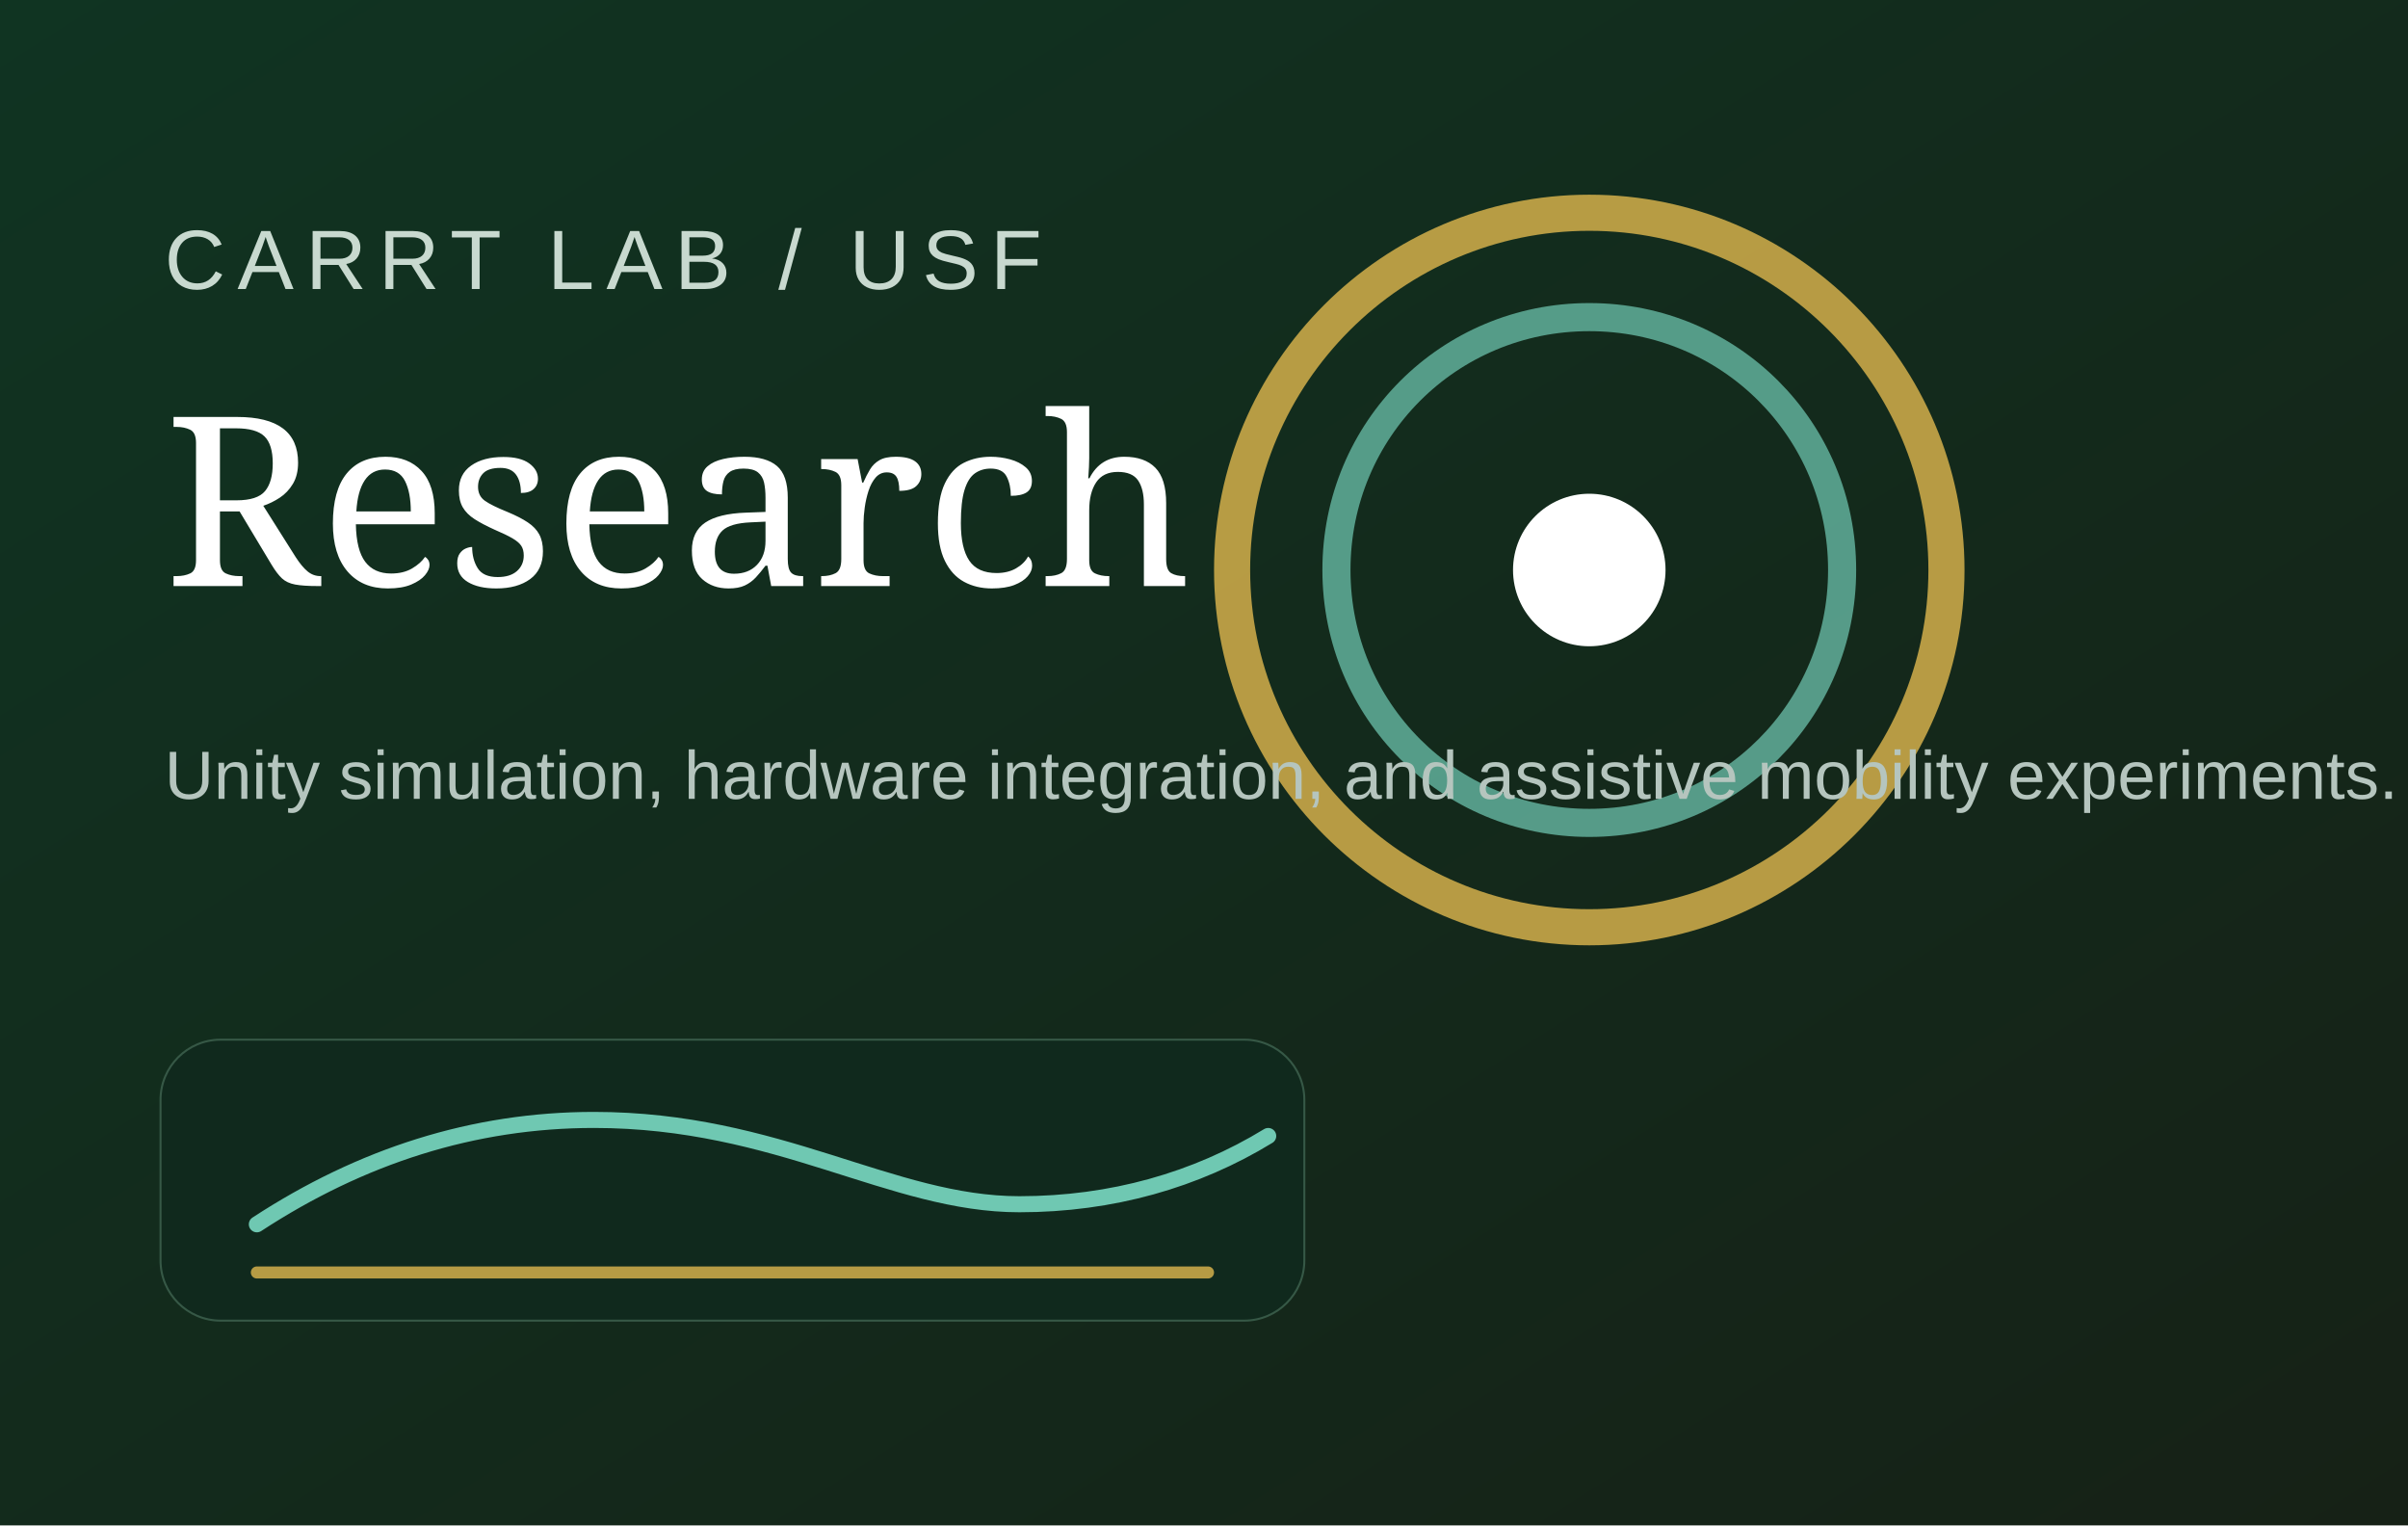
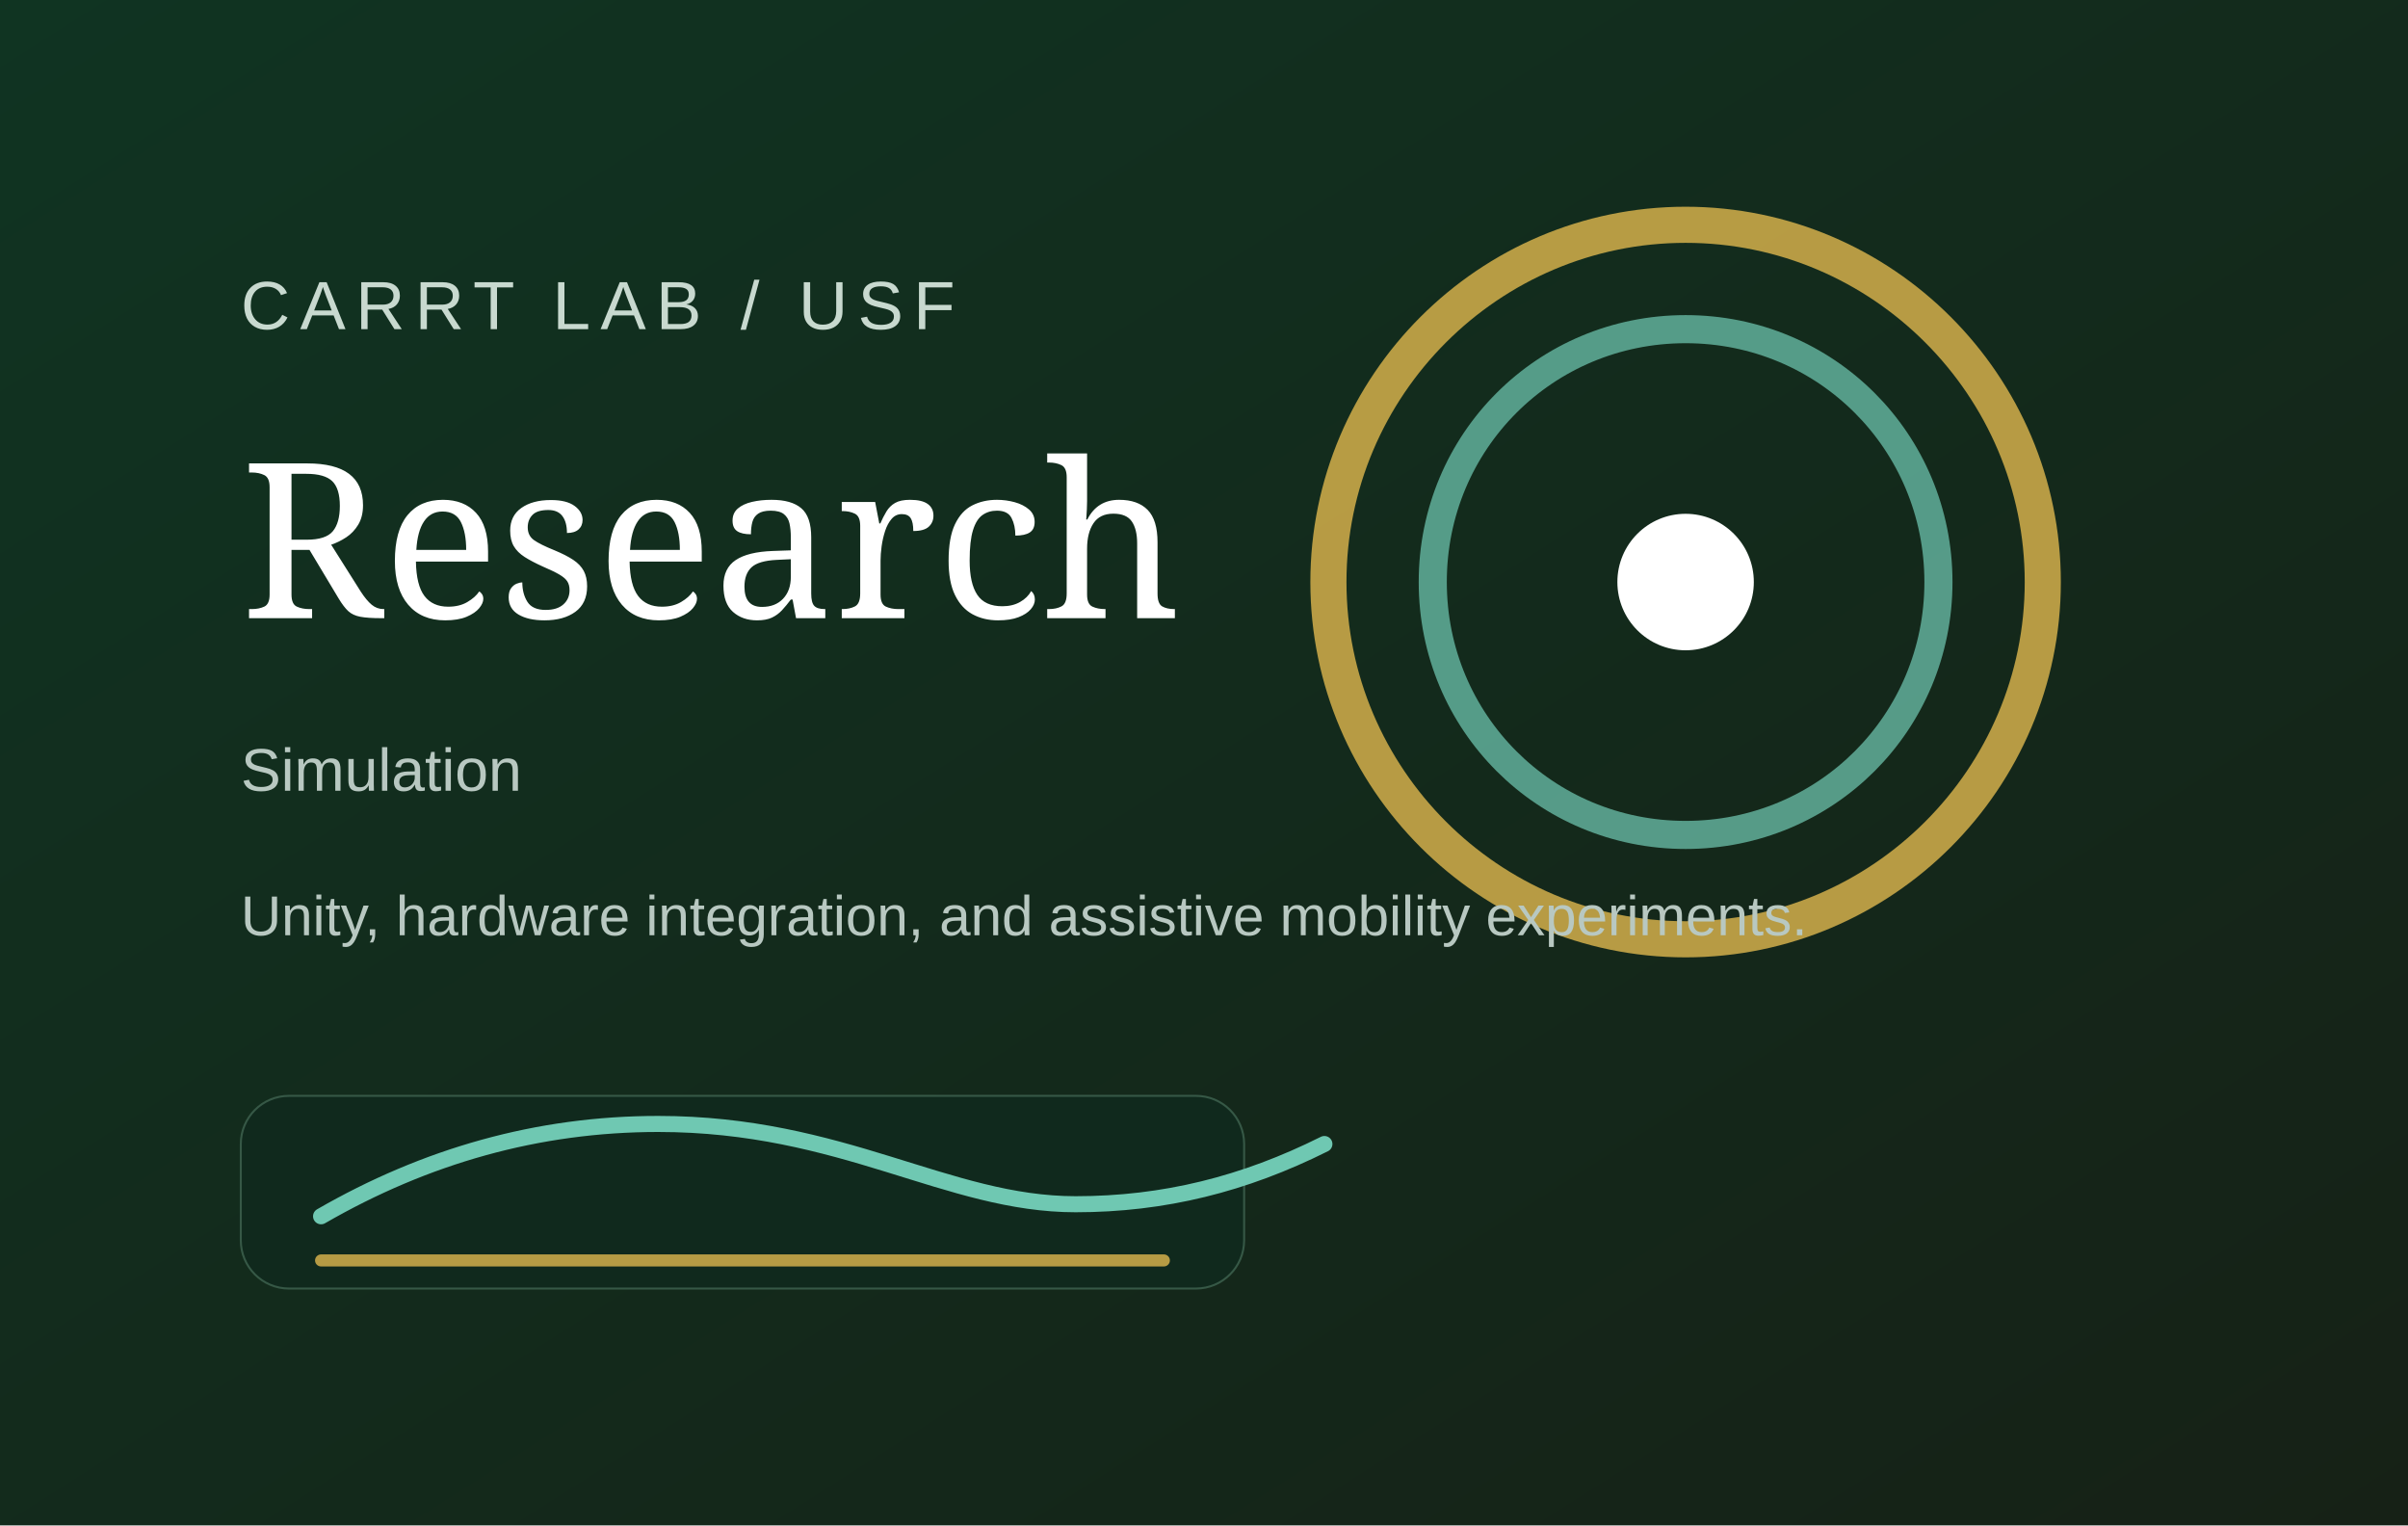
<svg xmlns="http://www.w3.org/2000/svg" viewBox="0 0 1200 760" role="img" aria-labelledby="title desc">
  <defs>
    <linearGradient id="bg" x1="0" x2="1" y1="0" y2="1">
      <stop offset="0%" stop-color="#103422" />
      <stop offset="100%" stop-color="#162116" />
    </linearGradient>
  </defs>
  <rect width="1200" height="760" fill="url(#bg)" />
-   <path d="M792 106c98 0 178 80 178 178s-80 178-178 178-178-80-178-178 80-178 178-178Z" fill="none" stroke="#d3af4b" stroke-width="18" opacity=".85" />
-   <path d="M792 158c70 0 126 56 126 126s-56 126-126 126-126-56-126-126 56-126 126-126Z" fill="none" stroke="#6fc8b2" stroke-width="14" opacity=".72" />
-   <circle cx="792" cy="284" r="38" fill="#ffffff" />
-   <text x="82" y="144" fill="#c8d9cf" font-family="Arial, Helvetica, sans-serif" font-size="42" letter-spacing="6">CARRT LAB / USF</text>
-   <text x="82" y="292" fill="#ffffff" font-family="Georgia, serif" font-size="118">Research</text>
-   <text x="82" y="398" fill="#b5c5be" font-family="Arial, Helvetica, sans-serif" font-size="34">Unity simulation, hardware integration, and assistive mobility experiments.</text>
-   <g transform="translate(80 518)">
-     <rect width="570" height="140" rx="30" fill="#10291d" stroke="#365846" />
-     <path d="M48 92c52-34 108-52 168-52 92 0 148 42 212 42 46 0 88-12 124-34" fill="none" stroke="#6fc8b2" stroke-width="8" stroke-linecap="round" />
-     <path d="M48 116h474" stroke="#d3af4b" stroke-width="6" stroke-linecap="round" opacity=".85" />
+   <path d="M840 112c98 0 178 80 178 178s-80 178-178 178-178-80-178-178 80-178 178-178Z" fill="none" stroke="#d3af4b" stroke-width="18" opacity=".85" />
+   <path d="M840 164c70 0 126 56 126 126s-56 126-126 126-126-56-126-126 56-126 126-126Z" fill="none" stroke="#6fc8b2" stroke-width="14" opacity=".72" />
+   <circle cx="840" cy="290" r="34" fill="#ffffff" />
+   <text x="120" y="164" fill="#c8d9cf" font-family="Arial, Helvetica, sans-serif" font-size="34" letter-spacing="5">CARRT LAB / USF</text>
+   <text x="120" y="308" fill="#ffffff" font-family="Georgia, serif" font-size="108">Research</text>
+   <text x="120" y="394" fill="#b8c8c1" font-family="Arial, Helvetica, sans-serif" font-size="30">Simulation</text>
+   <text x="120" y="466" fill="#b8c8c1" font-family="Arial, Helvetica, sans-serif" font-size="28">Unity, hardware integration, and assistive mobility experiments.</text>
+   <g transform="translate(120 546)">
+     <rect width="500" height="96" rx="24" fill="#10291d" stroke="#365846" />
+     <path d="M40 60c52-30 108-46 168-46 92 0 144 40 208 40 44 0 84-10 124-30" fill="none" stroke="#6fc8b2" stroke-width="8" stroke-linecap="round" />
+     <path d="M40 82h420" stroke="#d3af4b" stroke-width="6" stroke-linecap="round" opacity=".85" />
  </g>
</svg>
